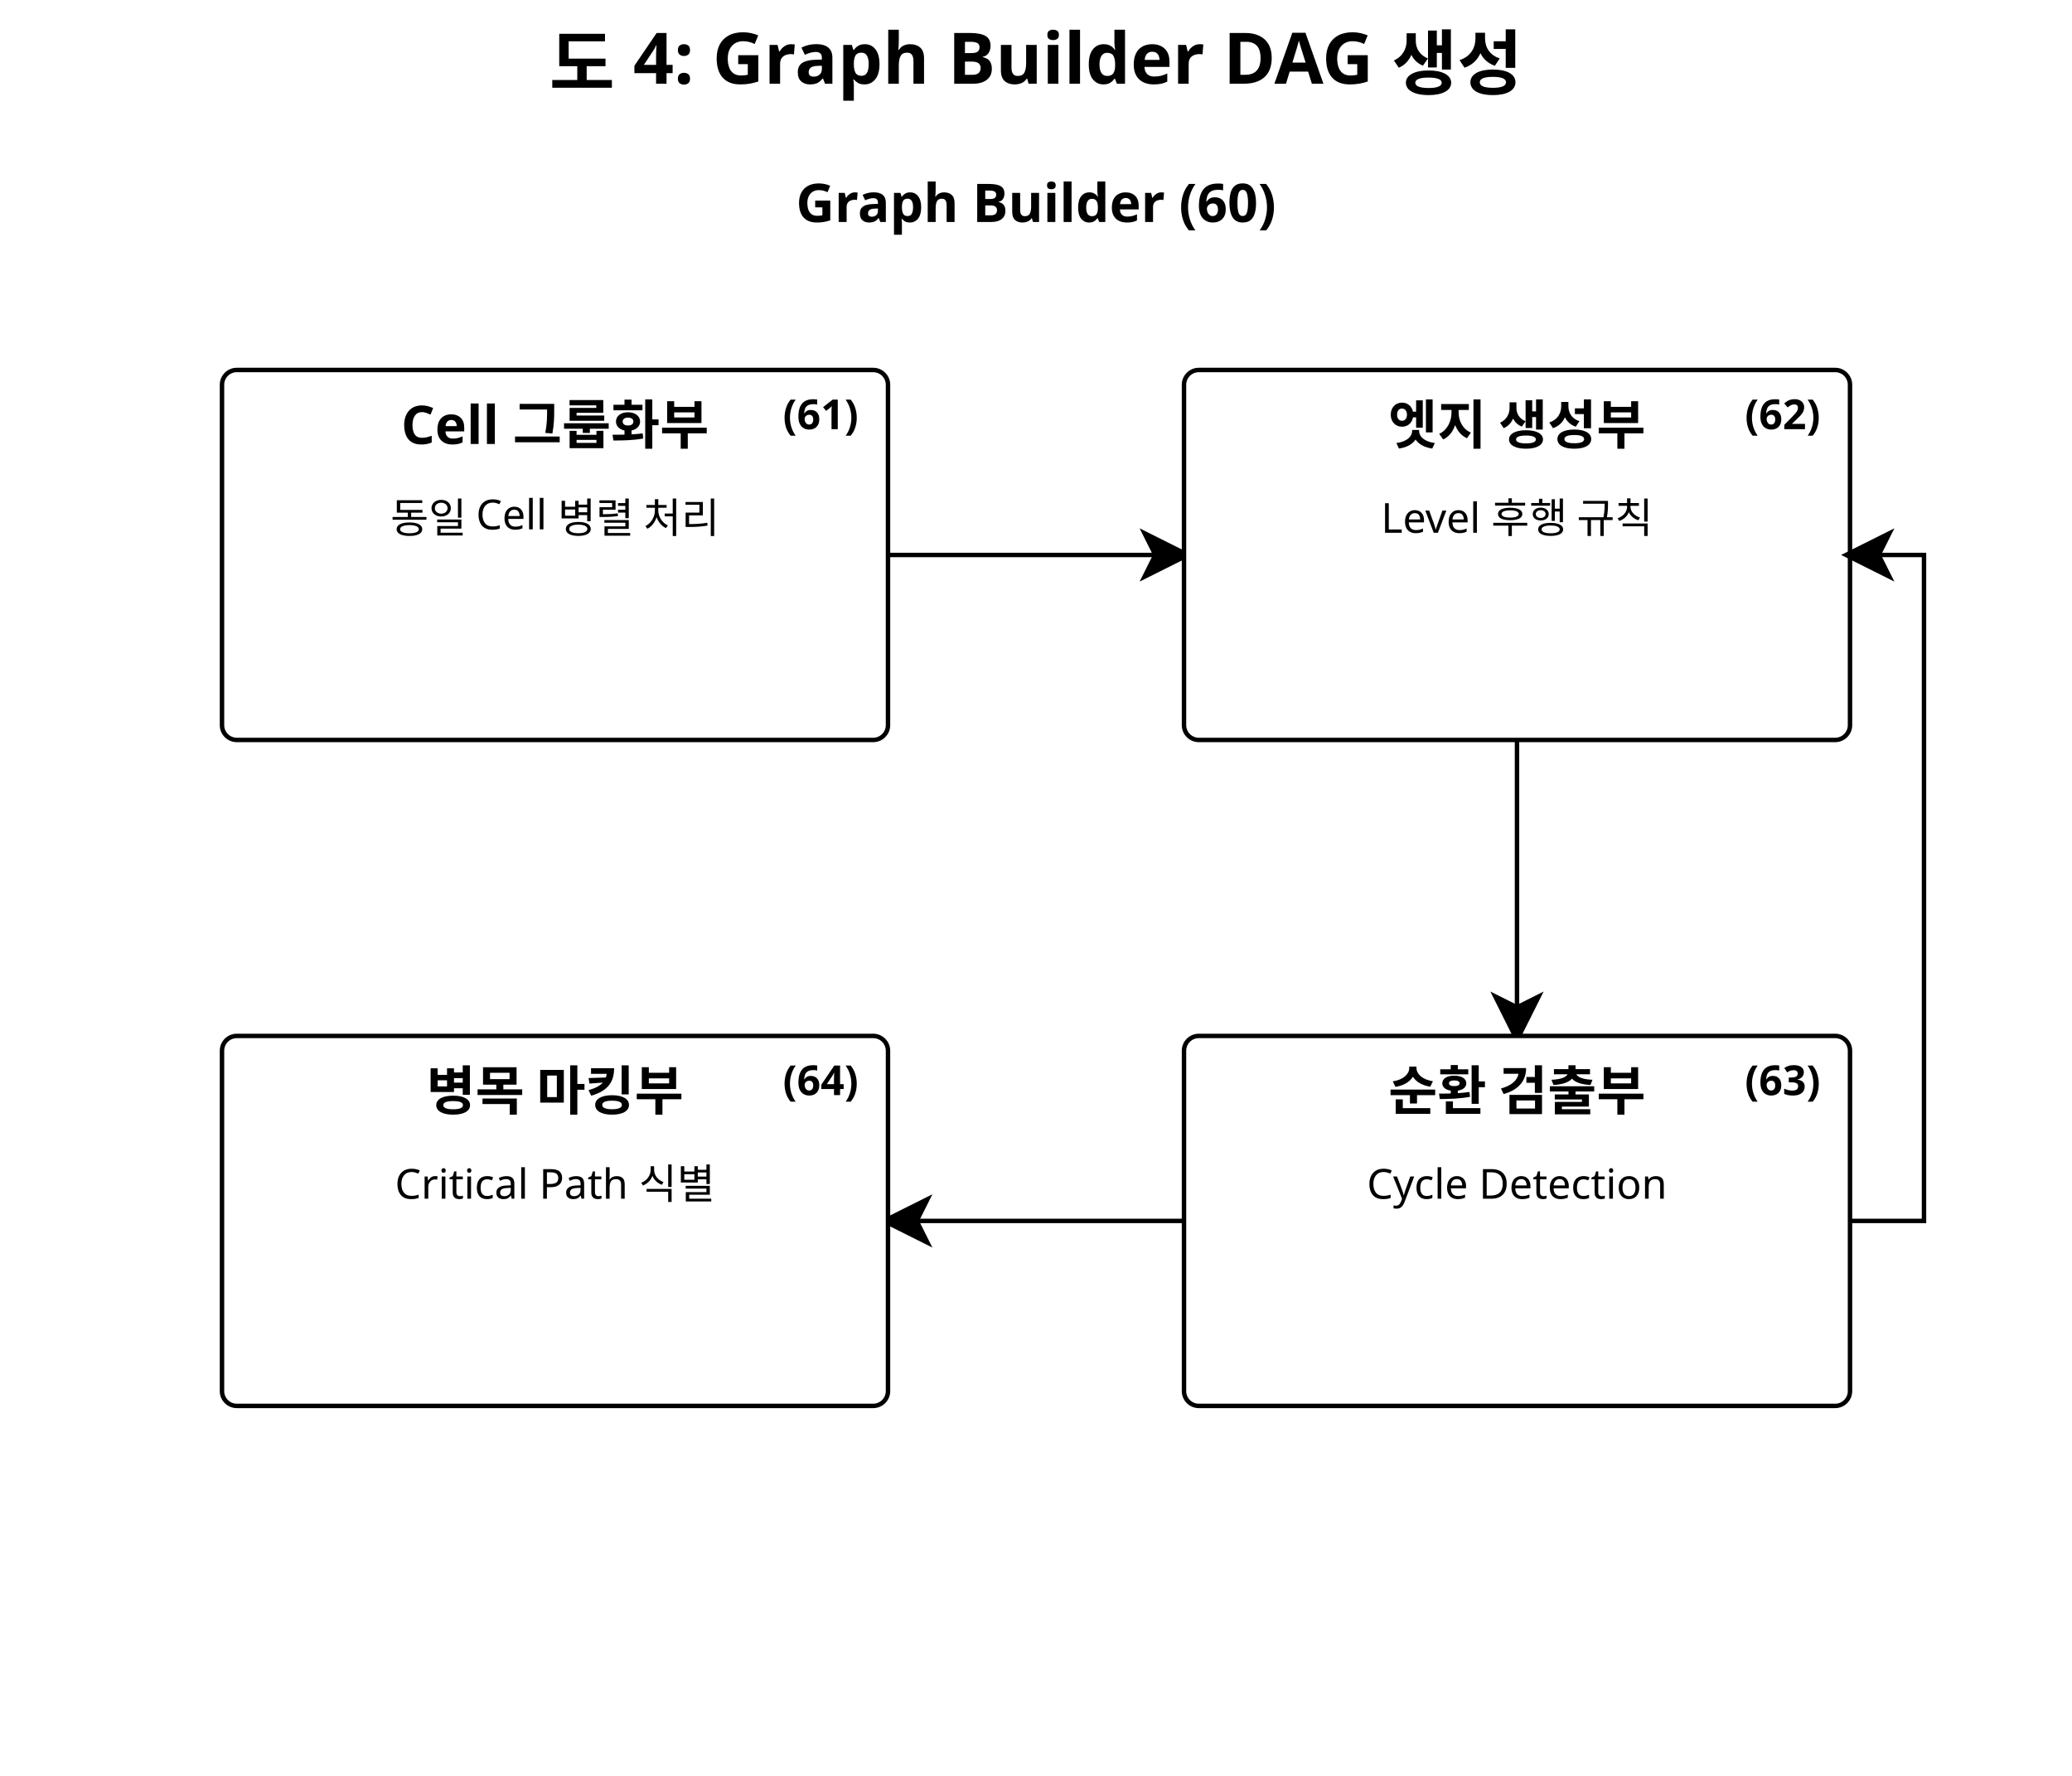
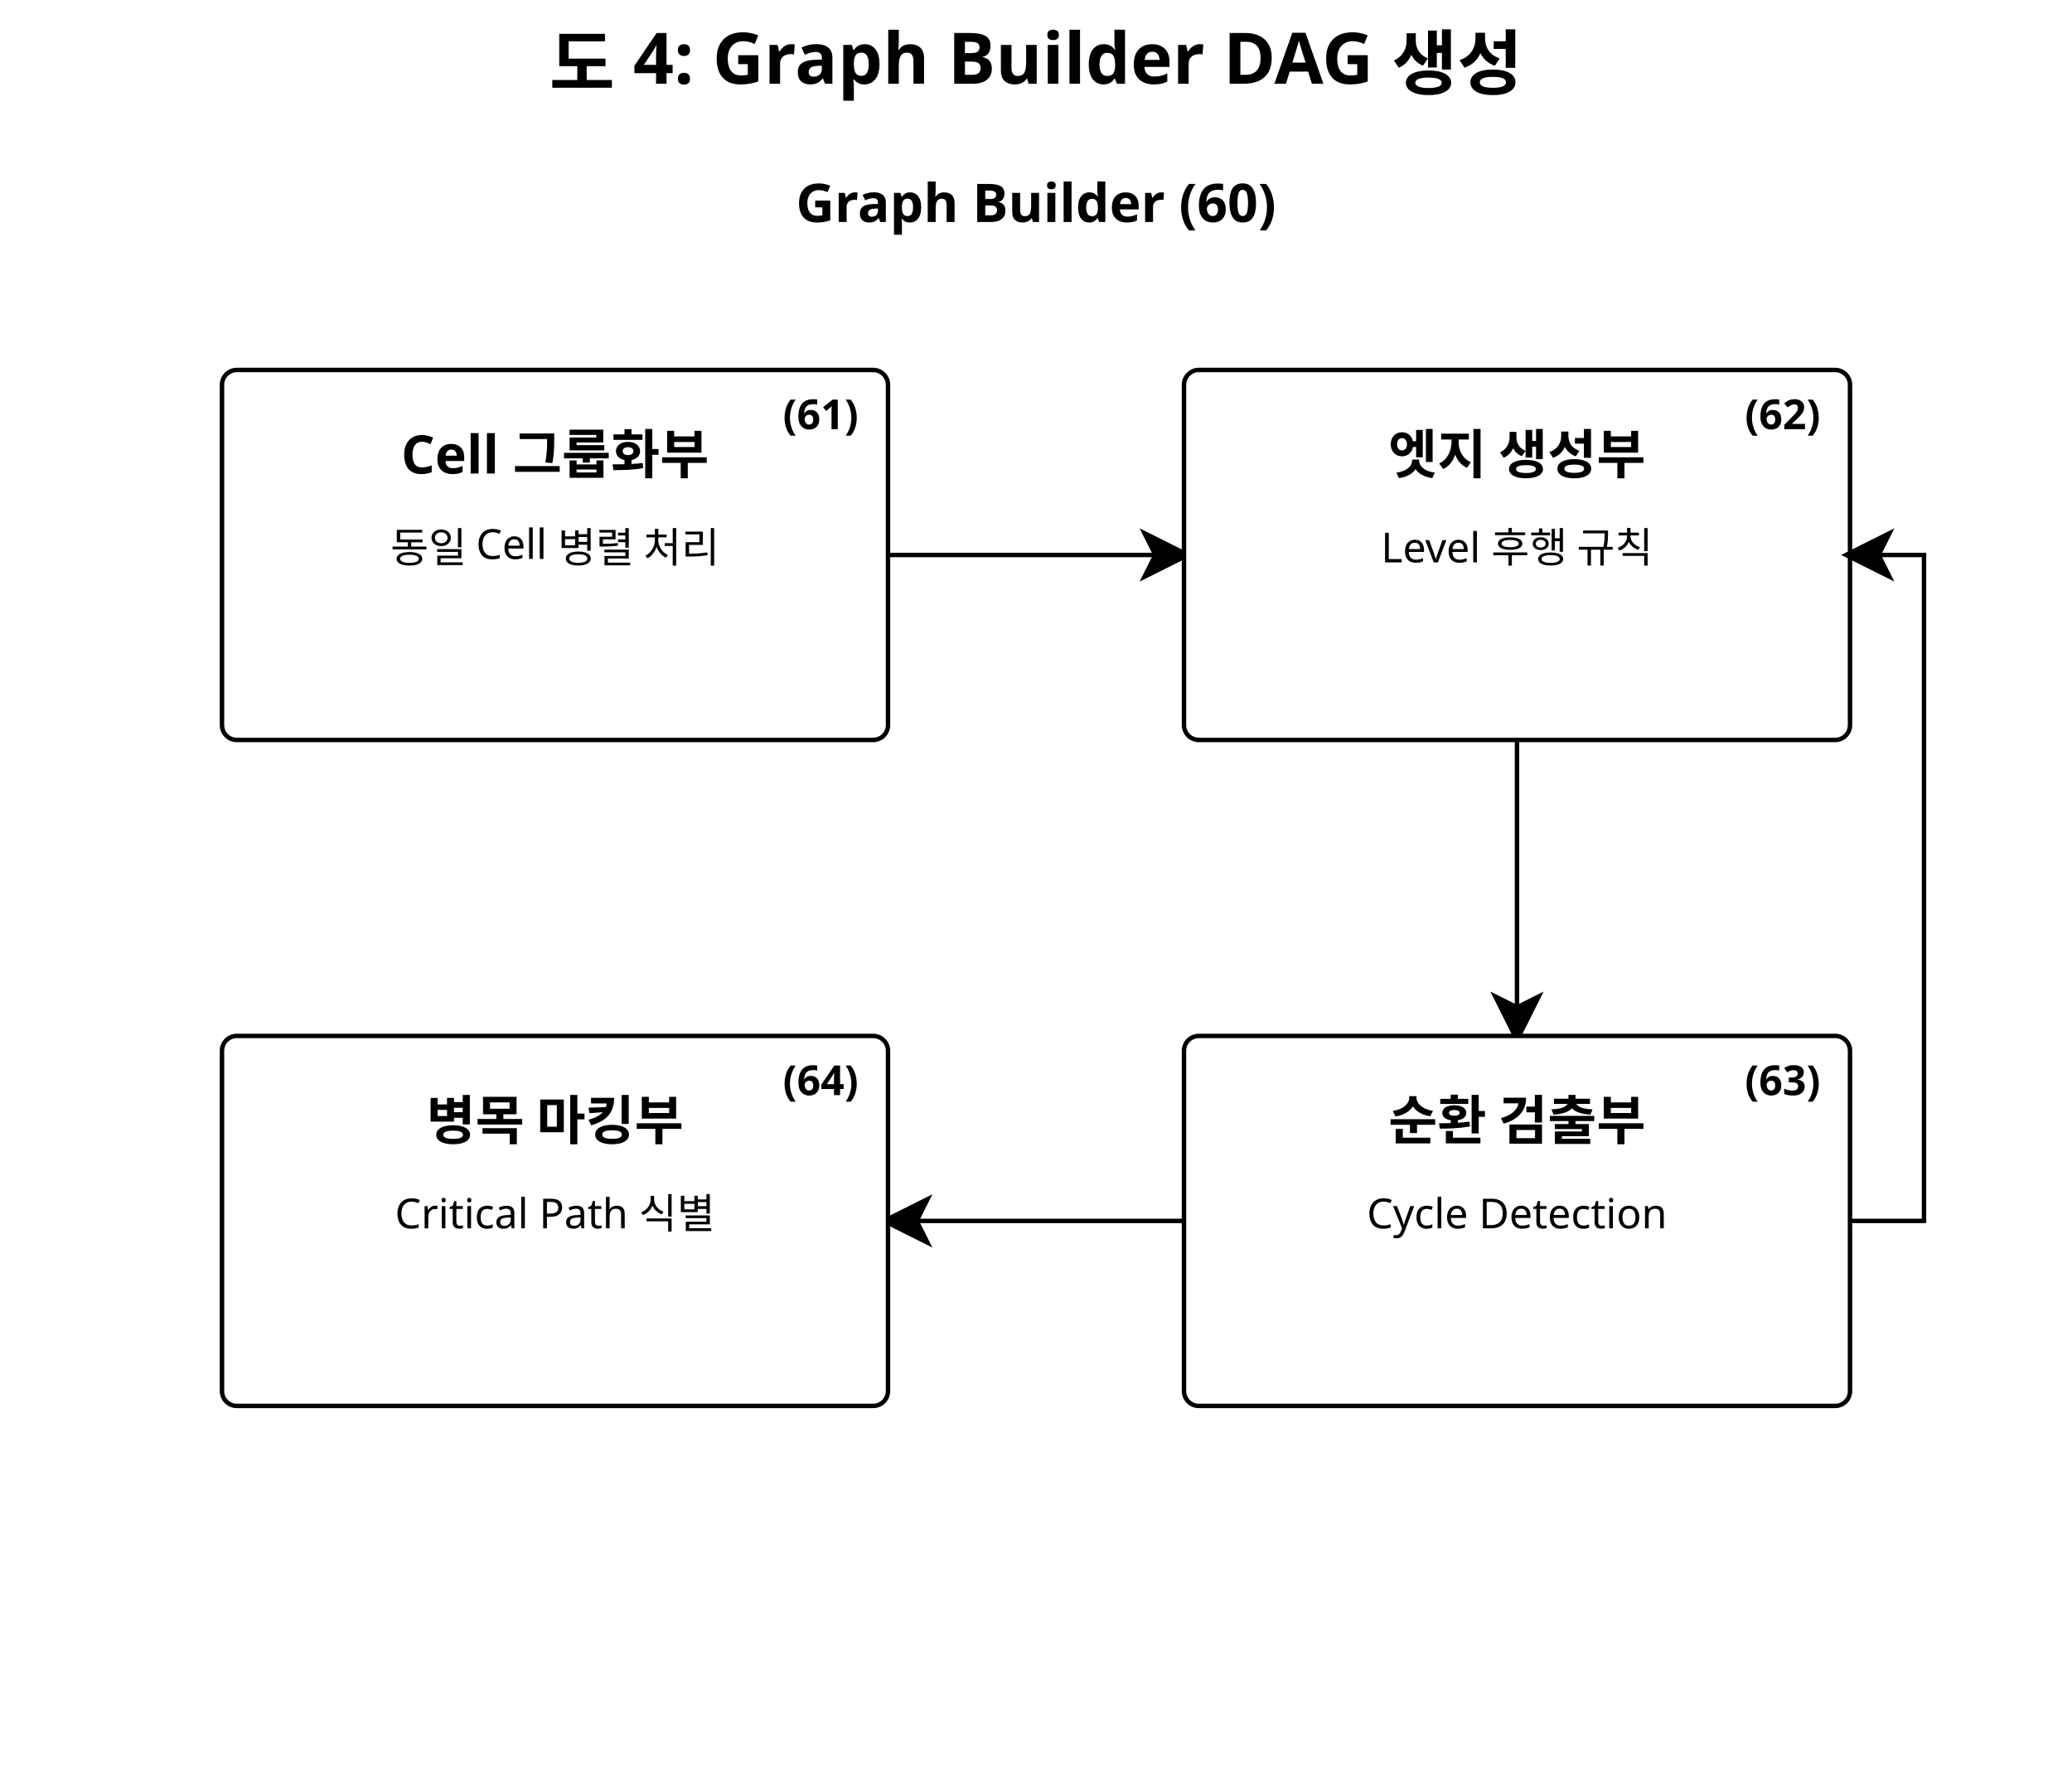
<svg xmlns="http://www.w3.org/2000/svg" width="1400" height="1200" viewBox="0 0 1400 1200">
  <rect width="100%" height="100%" fill="white" />
  <defs>
    <marker id="arrowhead" markerWidth="12" markerHeight="12" refX="10" refY="6" orient="auto">
      <path d="M0,0 L12,6 L0,12 L3,6 Z" fill="black" />
    </marker>
  </defs>
  <text x="700" y="60" text-anchor="middle" font-family="Malgun Gothic, AppleGothic, Dotum, sans-serif" font-size="48" font-weight="bold">도 4: Graph Builder DAG 생성</text>
  <text x="700.0" y="150" text-anchor="middle" font-family="Malgun Gothic, AppleGothic, Dotum, sans-serif" font-size="36" font-weight="bold">Graph Builder (60)</text>
  <rect x="150" y="250" width="450" height="250" fill="white" stroke="black" stroke-width="3" rx="10" />
-   <text x="375.0" y="300" text-anchor="middle" font-family="Malgun Gothic, AppleGothic, Dotum, sans-serif" font-size="36" font-weight="bold">Cell 그룹화부</text>
+   <text x="375.0" y="320" text-anchor="middle" font-family="Malgun Gothic, AppleGothic, Dotum, sans-serif" font-size="36" font-weight="bold">Cell 그룹화부</text>
+   <text x="375.0" y="380" text-anchor="middle" font-family="Malgun Gothic, AppleGothic, Dotum, sans-serif" font-size="28" font-weight="normal">동일 Cell 병렬 처리</text>
  <text x="580" y="290" text-anchor="end" font-family="Malgun Gothic, AppleGothic, Dotum, sans-serif" font-size="28" font-weight="bold">(61)</text>
-   <text x="375.0" y="360" text-anchor="middle" font-family="Malgun Gothic, AppleGothic, Dotum, sans-serif" font-size="28" font-weight="normal">동일 Cell 병렬 처리</text>
  <path d="M 600,375 L 800,375" stroke="black" stroke-width="3" fill="none" marker-end="url(#arrowhead)" />
  <rect x="800" y="250" width="450" height="250" fill="white" stroke="black" stroke-width="3" rx="10" />
-   <text x="1025.0" y="300" text-anchor="middle" font-family="Malgun Gothic, AppleGothic, Dotum, sans-serif" font-size="36" font-weight="bold">엣지 생성부</text>
+   <text x="1025.0" y="320" text-anchor="middle" font-family="Malgun Gothic, AppleGothic, Dotum, sans-serif" font-size="36" font-weight="bold">엣지 생성부</text>
+   <text x="1025.0" y="380" text-anchor="middle" font-family="Malgun Gothic, AppleGothic, Dotum, sans-serif" font-size="28" font-weight="normal">Level 후행 규칙</text>
  <text x="1230" y="290" text-anchor="end" font-family="Malgun Gothic, AppleGothic, Dotum, sans-serif" font-size="28" font-weight="bold">(62)</text>
-   <text x="1025.0" y="360" text-anchor="middle" font-family="Malgun Gothic, AppleGothic, Dotum, sans-serif" font-size="28" font-weight="normal">Level 후행 규칙</text>
  <path d="M 1025,500 L 1025,700" stroke="black" stroke-width="3" fill="none" marker-end="url(#arrowhead)" />
  <rect x="800" y="700" width="450" height="250" fill="white" stroke="black" stroke-width="3" rx="10" />
-   <text x="1025.0" y="750" text-anchor="middle" font-family="Malgun Gothic, AppleGothic, Dotum, sans-serif" font-size="36" font-weight="bold">순환 검출부</text>
+   <text x="1025.0" y="770" text-anchor="middle" font-family="Malgun Gothic, AppleGothic, Dotum, sans-serif" font-size="36" font-weight="bold">순환 검출부</text>
+   <text x="1025.0" y="830" text-anchor="middle" font-family="Malgun Gothic, AppleGothic, Dotum, sans-serif" font-size="28" font-weight="normal">Cycle Detection</text>
  <text x="1230" y="740" text-anchor="end" font-family="Malgun Gothic, AppleGothic, Dotum, sans-serif" font-size="28" font-weight="bold">(63)</text>
-   <text x="1025.0" y="810" text-anchor="middle" font-family="Malgun Gothic, AppleGothic, Dotum, sans-serif" font-size="28" font-weight="normal">Cycle Detection</text>
  <path d="M 800,825 L 600,825" stroke="black" stroke-width="3" fill="none" marker-end="url(#arrowhead)" />
  <rect x="150" y="700" width="450" height="250" fill="white" stroke="black" stroke-width="3" rx="10" />
-   <text x="375.0" y="750" text-anchor="middle" font-family="Malgun Gothic, AppleGothic, Dotum, sans-serif" font-size="36" font-weight="bold">병목 마킹부</text>
+   <text x="375.0" y="770" text-anchor="middle" font-family="Malgun Gothic, AppleGothic, Dotum, sans-serif" font-size="36" font-weight="bold">병목 마킹부</text>
+   <text x="375.0" y="830" text-anchor="middle" font-family="Malgun Gothic, AppleGothic, Dotum, sans-serif" font-size="28" font-weight="normal">Critical Path 식별</text>
  <text x="580" y="740" text-anchor="end" font-family="Malgun Gothic, AppleGothic, Dotum, sans-serif" font-size="28" font-weight="bold">(64)</text>
-   <text x="375.0" y="810" text-anchor="middle" font-family="Malgun Gothic, AppleGothic, Dotum, sans-serif" font-size="28" font-weight="normal">Critical Path 식별</text>
  <path d="M 1250,825 L 1300,825 L 1300,375 L 1250,375" stroke="black" stroke-width="3" fill="none" marker-end="url(#arrowhead)" />
</svg>
